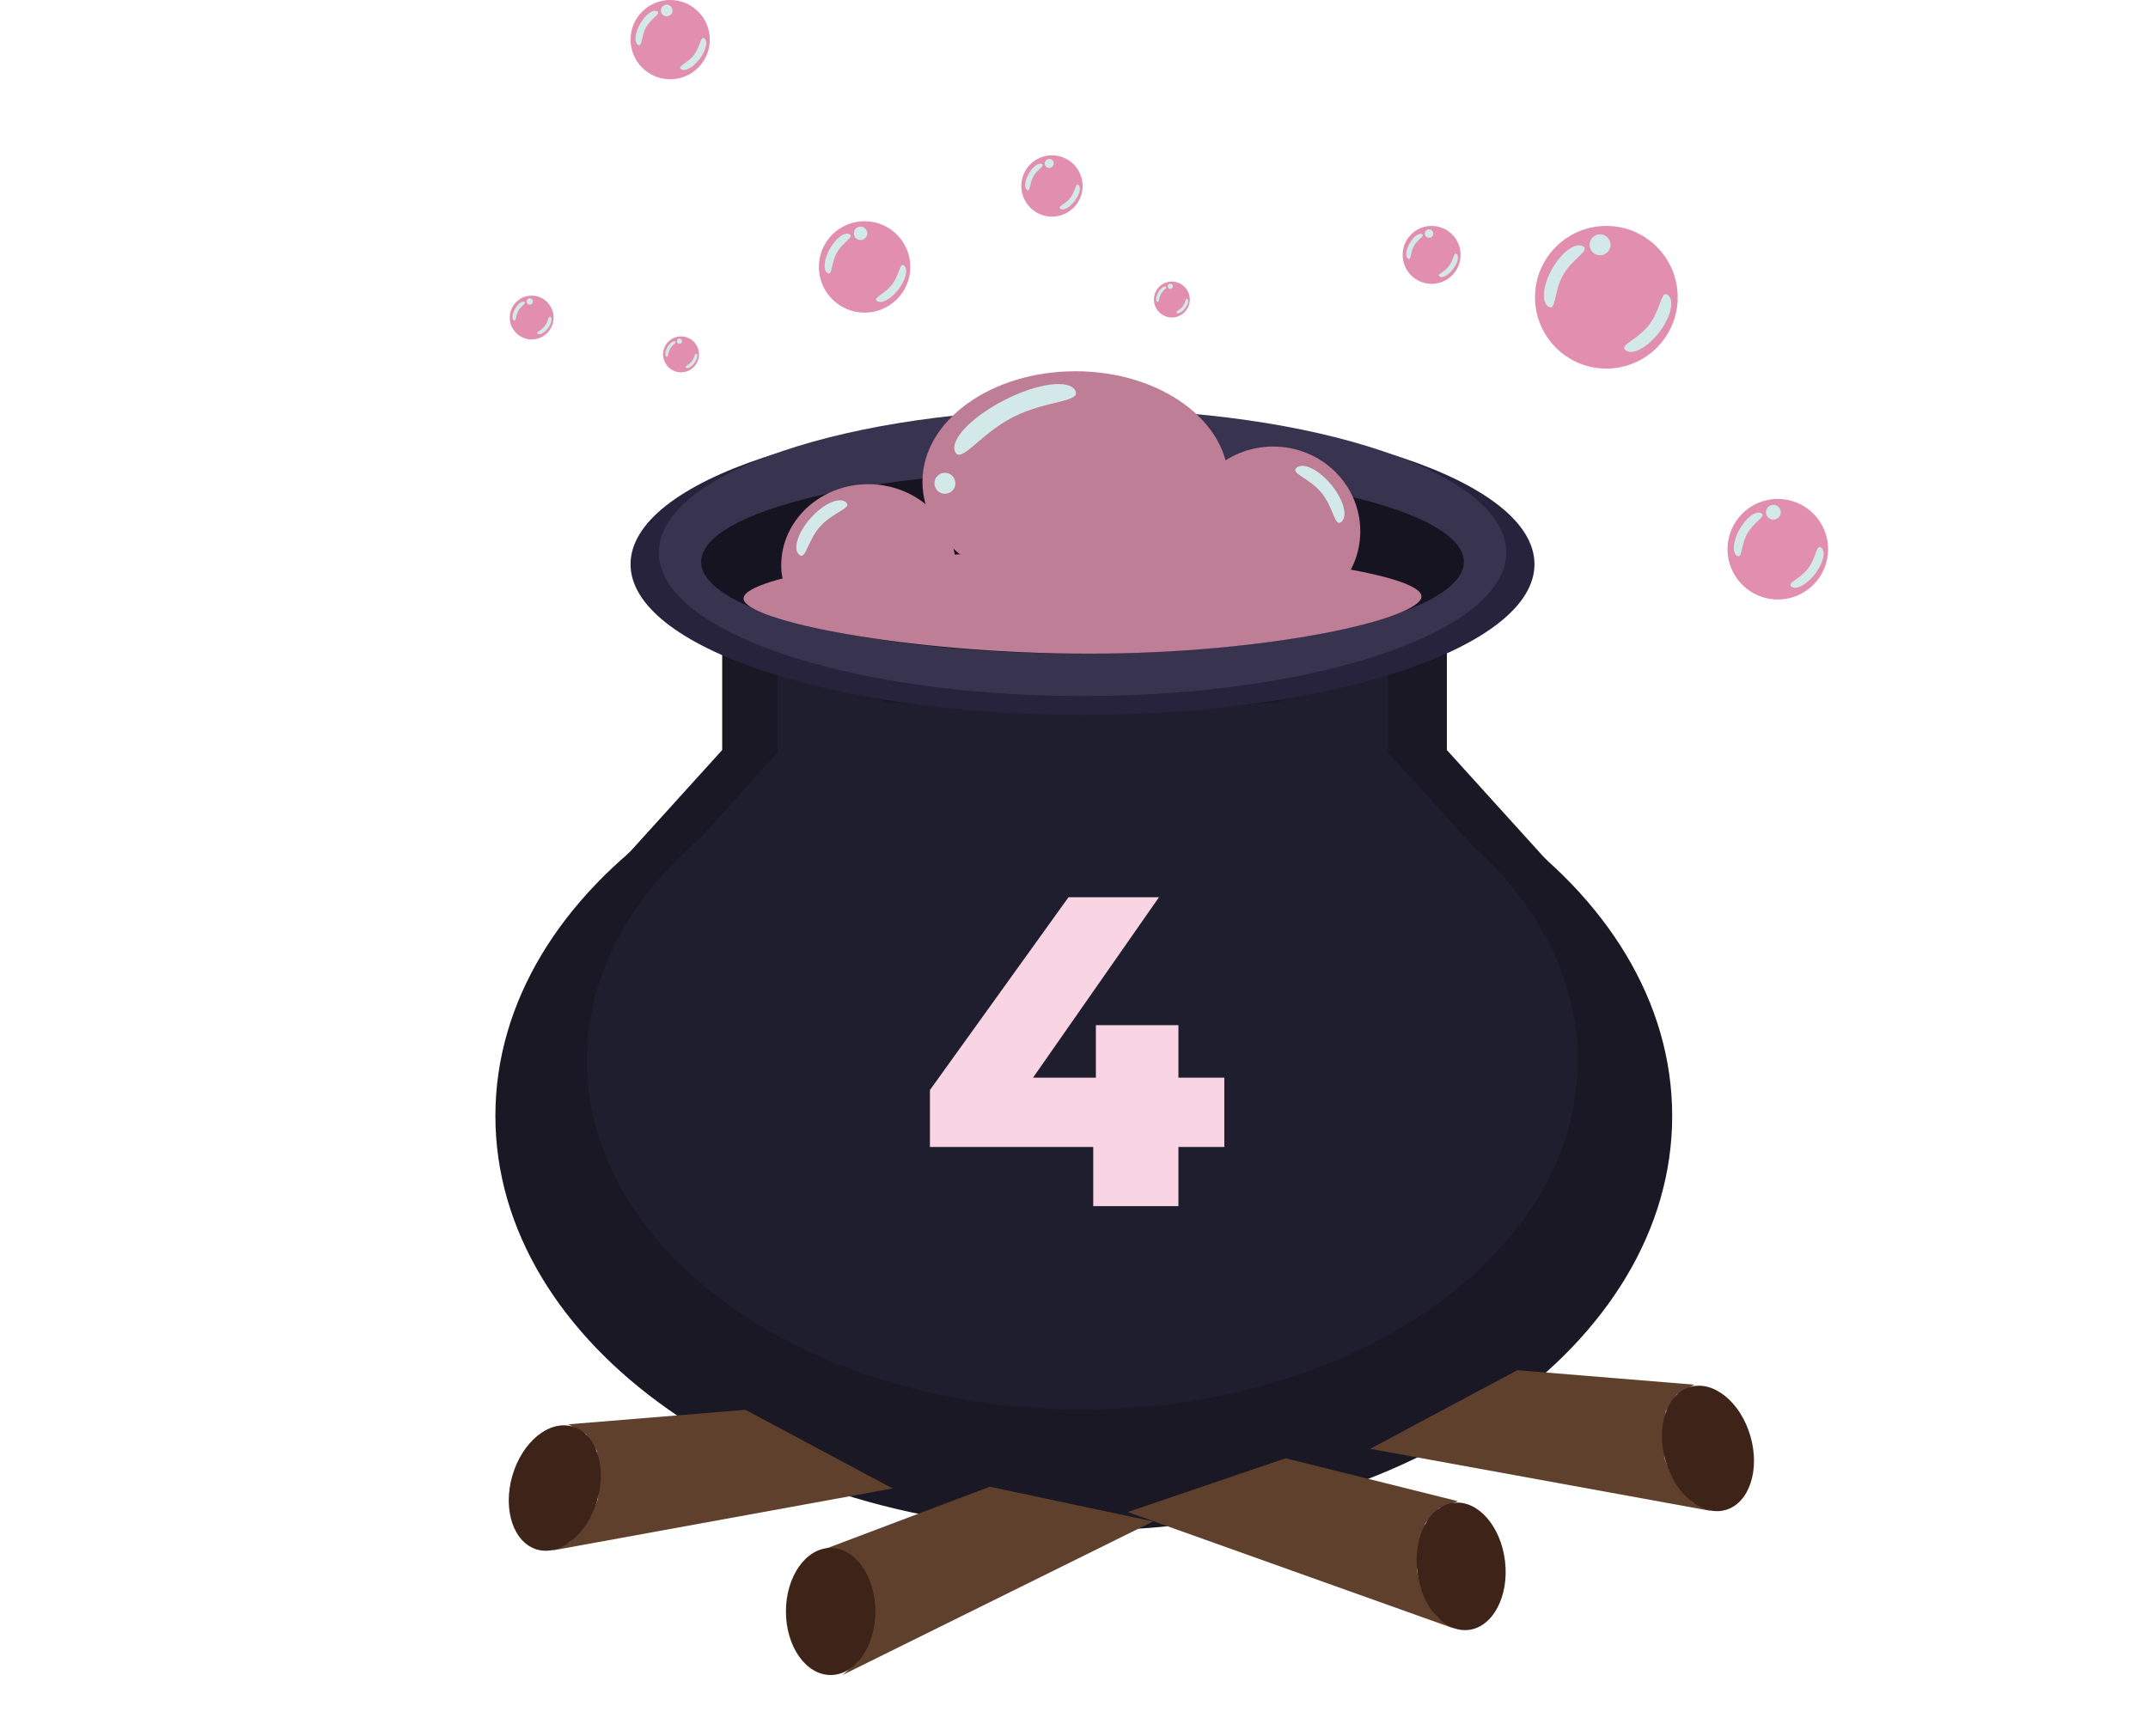
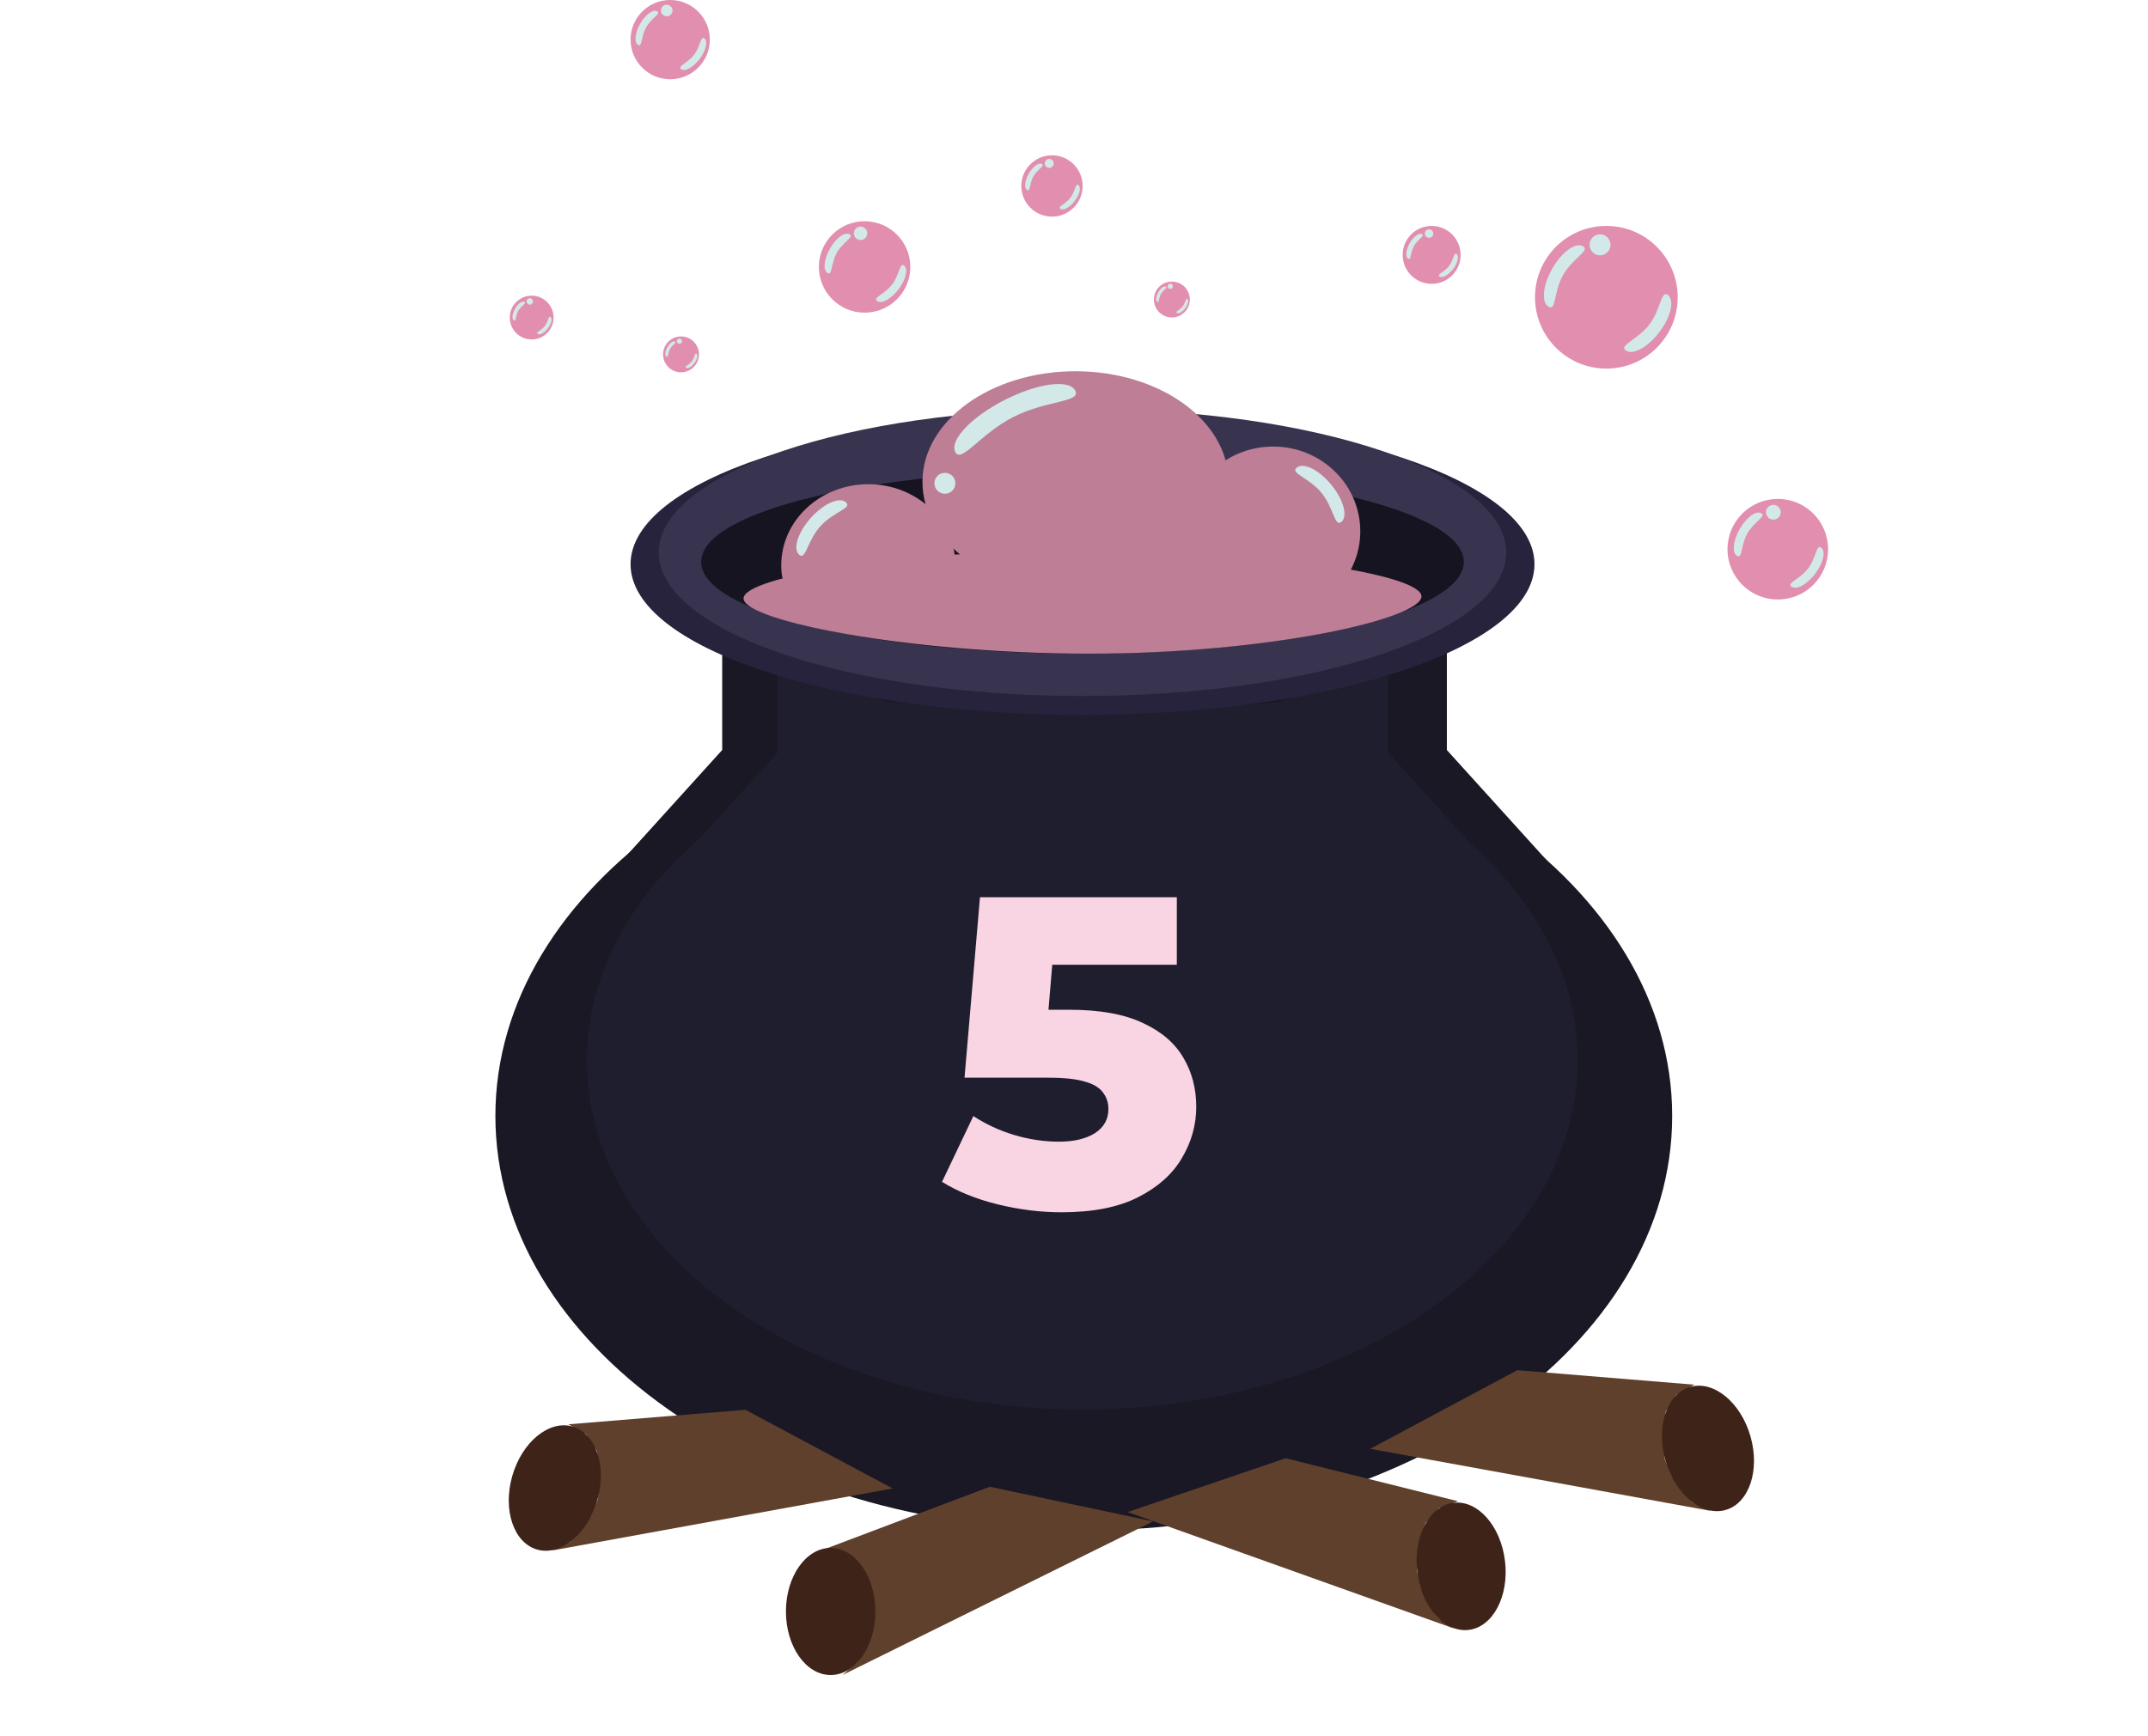
<svg xmlns="http://www.w3.org/2000/svg" width="146" height="118" viewBox="0 0 146 118" fill="none">
  <path d="M113.659 75.868C113.659 91.433 95.754 104.051 73.666 104.051C51.578 104.051 33.672 91.433 33.672 75.868C33.672 60.304 51.578 47.687 73.666 47.687C95.754 47.687 113.659 60.304 113.659 75.868Z" fill="#191824" />
  <path d="M69.894 47.866L42.217 58.58L49.088 50.991L49.088 43.076L57.778 46.91L69.894 47.866Z" fill="#191824" />
  <path d="M74.168 48.249L105.215 58.582L98.344 50.993L98.344 43.078L89.655 46.912L74.168 48.249Z" fill="#191824" />
  <path d="M107.235 72.1C107.235 85.205 92.159 95.828 73.561 95.828C54.964 95.828 39.888 85.205 39.888 72.1C39.888 58.995 54.964 48.372 73.561 48.372C92.159 48.372 107.235 58.995 107.235 72.1Z" fill="#1F1E2E" />
  <path d="M70.386 48.523L47.083 57.543L52.868 51.154L52.868 44.49L60.184 47.717L70.386 48.523Z" fill="#1F1E2E" />
  <path d="M73.986 48.845L100.126 57.545L94.341 51.156L94.341 44.492L87.025 47.719L73.986 48.845Z" fill="#1F1E2E" />
  <ellipse cx="73.579" cy="38.36" rx="30.72" ry="10.24" fill="#27233C" />
  <ellipse cx="73.578" cy="37.56" rx="28.8" ry="9.76" fill="#383450" />
  <ellipse cx="73.579" cy="38.2" rx="25.92" ry="6.24" fill="#151420" />
  <ellipse cx="73.099" cy="32.76" rx="10.4" ry="7.52" fill="#BD7E96" />
  <ellipse cx="86.539" cy="36.12" rx="5.92" ry="5.76" fill="#BD7E96" />
  <path d="M64.94 38.435C64.94 41.48 62.289 41.236 59.02 41.236C55.75 41.236 53.1 41.48 53.1 38.435C53.1 35.389 55.75 32.92 59.02 32.92C62.289 32.92 64.94 35.389 64.94 38.435Z" fill="#BD7E96" />
  <path d="M96.619 40.55C96.619 42.051 86.384 44.44 74.027 44.44C61.671 44.44 50.539 42.188 50.539 40.687C50.539 39.186 61.473 37.4 73.829 37.4C86.186 37.4 96.619 39.049 96.619 40.55Z" fill="#BD7E96" />
  <path d="M55.98 105.347L67.277 101.08L78.38 103.436L57.264 113.88L58.291 112.989L58.804 112.033L59.19 110.823L59.318 109.677L59.061 108.212L58.355 106.557L57.328 105.665L55.98 105.347Z" fill="#5F402C" />
  <path d="M38.636 96.835L50.667 95.848L60.671 101.196L37.495 105.42L38.728 104.845L39.487 104.066L40.193 103.005L40.635 101.935L40.797 100.452L40.579 98.659L39.842 97.515L38.636 96.835Z" fill="#5F402C" />
  <ellipse cx="37.71" cy="101.168" rx="3.005" ry="4.352" transform="matrix(0.960822 0.277167 -0.277168 0.960821 29.5181 -6.48838)" fill="#3E2318" />
  <path d="M99.1 102.065L87.387 99.143L76.65 102.8L98.836 110.721L97.712 109.954L97.089 109.062L96.564 107.901L96.301 106.774L96.382 105.284L96.887 103.55L97.8 102.541L99.1 102.065Z" fill="#5F402C" />
  <ellipse cx="3.005" cy="4.352" rx="3.005" ry="4.352" transform="matrix(-0.993022 0.117929 0.11793 0.993022 101.783 101.816)" fill="#3E2318" />
  <path d="M115.165 94.141L103.134 93.155L93.13 98.502L116.306 102.726L115.072 102.151L114.314 101.372L113.607 100.312L113.165 99.242L113.004 97.758L113.221 95.966L113.959 94.822L115.165 94.141Z" fill="#5F402C" />
  <ellipse cx="3.005" cy="4.352" rx="3.005" ry="4.352" transform="matrix(-0.960822 0.277167 0.277168 0.960822 117.771 93.4609)" fill="#3E2318" />
  <ellipse cx="56.46" cy="109.56" rx="3.04" ry="4.32" fill="#3E2318" />
  <ellipse cx="109.184" cy="20.21" rx="4.85" ry="4.85" fill="#E28EAE" />
  <path d="M112.782 22.587C111.989 23.626 110.966 24.179 110.497 23.821C110.027 23.463 111.31 23.108 112.102 22.069C112.895 21.029 112.897 19.698 113.366 20.056C113.836 20.414 113.574 21.547 112.782 22.587Z" fill="#D3E8E8" />
  <path d="M105.5 18.276C106.144 17.138 107.083 16.452 107.597 16.743C108.11 17.034 106.888 17.559 106.244 18.697C105.6 19.834 105.778 21.153 105.264 20.862C104.75 20.571 104.856 19.413 105.5 18.276Z" fill="#D3E8E8" />
  <path d="M68.27 27.201C70.524 26.049 72.681 25.763 73.09 26.562C73.499 27.361 71.115 27.206 68.862 28.358C66.609 29.51 65.339 31.533 64.93 30.734C64.522 29.935 66.017 28.353 68.27 27.201Z" fill="#D3E8E8" />
  <path d="M55.108 35.215C55.988 34.231 57.061 33.756 57.506 34.153C57.95 34.55 56.631 34.806 55.751 35.791C54.871 36.775 54.764 38.114 54.319 37.717C53.875 37.319 54.228 36.2 55.108 35.215Z" fill="#D3E8E8" />
  <path d="M90.485 32.954C89.646 31.935 88.593 31.416 88.133 31.795C87.672 32.174 88.98 32.483 89.819 33.502C90.658 34.522 90.71 35.864 91.171 35.485C91.631 35.106 91.324 33.973 90.485 32.954Z" fill="#D3E8E8" />
  <ellipse cx="108.756" cy="16.644" rx="0.713" ry="0.713" fill="#D3E8E8" />
  <ellipse cx="64.225" cy="32.858" rx="0.713" ry="0.713" fill="#D3E8E8" />
  <ellipse cx="45.553" cy="2.694" rx="2.694" ry="2.694" fill="#E28EAE" />
  <path d="M47.551 4.014C47.111 4.591 46.543 4.898 46.282 4.699C46.021 4.501 46.733 4.304 47.174 3.726C47.614 3.149 47.615 2.409 47.876 2.608C48.137 2.807 47.991 3.436 47.551 4.014Z" fill="#D3E8E8" />
  <path d="M43.507 1.619C43.865 0.988 44.386 0.606 44.672 0.768C44.957 0.93 44.278 1.221 43.92 1.853C43.562 2.485 43.661 3.217 43.376 3.056C43.091 2.894 43.149 2.251 43.507 1.619Z" fill="#D3E8E8" />
  <ellipse cx="45.316" cy="0.713" rx="0.396" ry="0.396" fill="#D3E8E8" />
  <ellipse cx="79.652" cy="20.363" rx="1.22" ry="1.22" fill="#E28EAE" />
  <path d="M80.557 20.961C80.358 21.223 80.1 21.362 79.982 21.272C79.864 21.182 80.187 21.092 80.386 20.831C80.586 20.569 80.586 20.234 80.704 20.324C80.823 20.414 80.757 20.7 80.557 20.961Z" fill="#D3E8E8" />
  <path d="M78.725 19.877C78.887 19.59 79.123 19.418 79.252 19.491C79.382 19.564 79.074 19.696 78.912 19.982C78.75 20.269 78.795 20.6 78.665 20.527C78.536 20.454 78.563 20.163 78.725 19.877Z" fill="#D3E8E8" />
  <ellipse cx="79.544" cy="19.465" rx="0.179" ry="0.179" fill="#D3E8E8" />
  <ellipse cx="71.503" cy="12.644" rx="2.084" ry="2.084" fill="#E28EAE" />
  <path d="M73.049 13.665C72.709 14.111 72.269 14.349 72.068 14.195C71.866 14.041 72.417 13.889 72.757 13.442C73.098 12.995 73.099 12.424 73.3 12.578C73.502 12.731 73.39 13.218 73.049 13.665Z" fill="#D3E8E8" />
  <path d="M69.921 11.812C70.198 11.324 70.601 11.029 70.822 11.154C71.042 11.279 70.517 11.505 70.24 11.993C69.964 12.482 70.04 13.049 69.82 12.924C69.599 12.799 69.644 12.301 69.921 11.812Z" fill="#D3E8E8" />
  <ellipse cx="71.318" cy="11.111" rx="0.306" ry="0.306" fill="#D3E8E8" />
  <ellipse cx="58.767" cy="18.148" rx="3.108" ry="3.108" fill="#E28EAE" />
  <path d="M61.074 19.671C60.566 20.338 59.91 20.692 59.609 20.462C59.308 20.233 60.13 20.006 60.638 19.339C61.146 18.673 61.147 17.82 61.448 18.049C61.749 18.279 61.581 19.005 61.074 19.671Z" fill="#D3E8E8" />
  <path d="M56.407 16.909C56.819 16.18 57.421 15.74 57.75 15.926C58.08 16.113 57.296 16.449 56.883 17.178C56.47 17.907 56.584 18.753 56.255 18.566C55.926 18.38 55.994 17.637 56.407 16.909Z" fill="#D3E8E8" />
  <ellipse cx="58.493" cy="15.863" rx="0.457" ry="0.457" fill="#D3E8E8" />
  <ellipse cx="120.838" cy="37.339" rx="3.419" ry="3.419" fill="#E28EAE" />
  <path d="M123.374 39.014C122.816 39.747 122.094 40.137 121.763 39.885C121.432 39.632 122.336 39.382 122.895 38.649C123.454 37.916 123.455 36.978 123.786 37.23C124.117 37.483 123.933 38.281 123.374 39.014Z" fill="#D3E8E8" />
  <path d="M118.242 35.975C118.696 35.173 119.358 34.69 119.72 34.895C120.082 35.1 119.22 35.47 118.766 36.272C118.312 37.074 118.437 38.004 118.075 37.799C117.713 37.593 117.788 36.777 118.242 35.975Z" fill="#D3E8E8" />
  <ellipse cx="120.537" cy="34.825" rx="0.503" ry="0.503" fill="#D3E8E8" />
  <ellipse cx="97.308" cy="17.329" rx="1.969" ry="1.969" fill="#E28EAE" />
  <path d="M98.767 18.293C98.445 18.715 98.03 18.94 97.84 18.794C97.649 18.649 98.17 18.505 98.491 18.083C98.813 17.661 98.814 17.121 99.004 17.266C99.195 17.412 99.089 17.871 98.767 18.293Z" fill="#D3E8E8" />
  <path d="M95.812 16.543C96.074 16.082 96.455 15.803 96.663 15.921C96.872 16.039 96.376 16.253 96.114 16.714C95.853 17.176 95.925 17.711 95.716 17.593C95.508 17.475 95.551 17.005 95.812 16.543Z" fill="#D3E8E8" />
  <ellipse cx="97.133" cy="15.881" rx="0.289" ry="0.289" fill="#D3E8E8" />
  <ellipse cx="36.138" cy="21.59" rx="1.489" ry="1.489" fill="#E28EAE" />
  <path d="M37.242 22.32C36.999 22.639 36.685 22.809 36.541 22.699C36.397 22.589 36.79 22.48 37.034 22.161C37.277 21.842 37.278 21.433 37.422 21.543C37.566 21.653 37.486 22.001 37.242 22.32Z" fill="#D3E8E8" />
  <path d="M35.007 20.996C35.205 20.646 35.493 20.436 35.651 20.525C35.809 20.614 35.433 20.776 35.235 21.125C35.037 21.474 35.092 21.88 34.934 21.79C34.777 21.701 34.809 21.345 35.007 20.996Z" fill="#D3E8E8" />
  <ellipse cx="36.007" cy="20.495" rx="0.219" ry="0.219" fill="#D3E8E8" />
  <ellipse cx="46.29" cy="24.093" rx="1.22" ry="1.22" fill="#E28EAE" />
  <path d="M47.195 24.691C46.996 24.953 46.738 25.092 46.62 25.002C46.502 24.912 46.825 24.822 47.024 24.561C47.223 24.299 47.224 23.964 47.342 24.054C47.46 24.144 47.394 24.429 47.195 24.691Z" fill="#D3E8E8" />
  <path d="M45.363 23.606C45.525 23.32 45.761 23.147 45.89 23.22C46.02 23.294 45.712 23.426 45.55 23.712C45.388 23.998 45.432 24.33 45.303 24.257C45.174 24.184 45.201 23.892 45.363 23.606Z" fill="#D3E8E8" />
  <ellipse cx="46.182" cy="23.196" rx="0.179" ry="0.179" fill="#D3E8E8" />
-   <path d="M63.207 77.98V74.11L72.627 61H78.777L69.627 74.11L66.807 73.27H83.217V77.98H63.207ZM74.307 82V77.98L74.487 73.27V69.7H80.097V82H74.307Z" fill="#F9D4E2" />
+   <path d="M72.159 82.42C70.719 82.42 69.269 82.24 67.809 81.88C66.349 81.52 65.089 81.01 64.029 80.35L66.159 75.88C67.019 76.44 67.949 76.87 68.949 77.17C69.969 77.47 70.979 77.62 71.979 77.62C72.979 77.62 73.789 77.43 74.409 77.05C75.029 76.65 75.339 76.1 75.339 75.4C75.339 74.98 75.219 74.61 74.979 74.29C74.739 73.95 74.329 73.7 73.749 73.54C73.169 73.36 72.339 73.27 71.259 73.27H65.559L66.609 61H79.989V65.59H68.709L71.739 62.98L71.049 71.26L68.019 68.65H72.669C74.749 68.65 76.419 68.95 77.679 69.55C78.939 70.13 79.859 70.92 80.439 71.92C81.019 72.9 81.309 74.01 81.309 75.25C81.309 76.49 80.979 77.66 80.319 78.76C79.679 79.84 78.689 80.72 77.349 81.4C76.009 82.08 74.279 82.42 72.159 82.42Z" fill="#F9D4E2" />
</svg>
